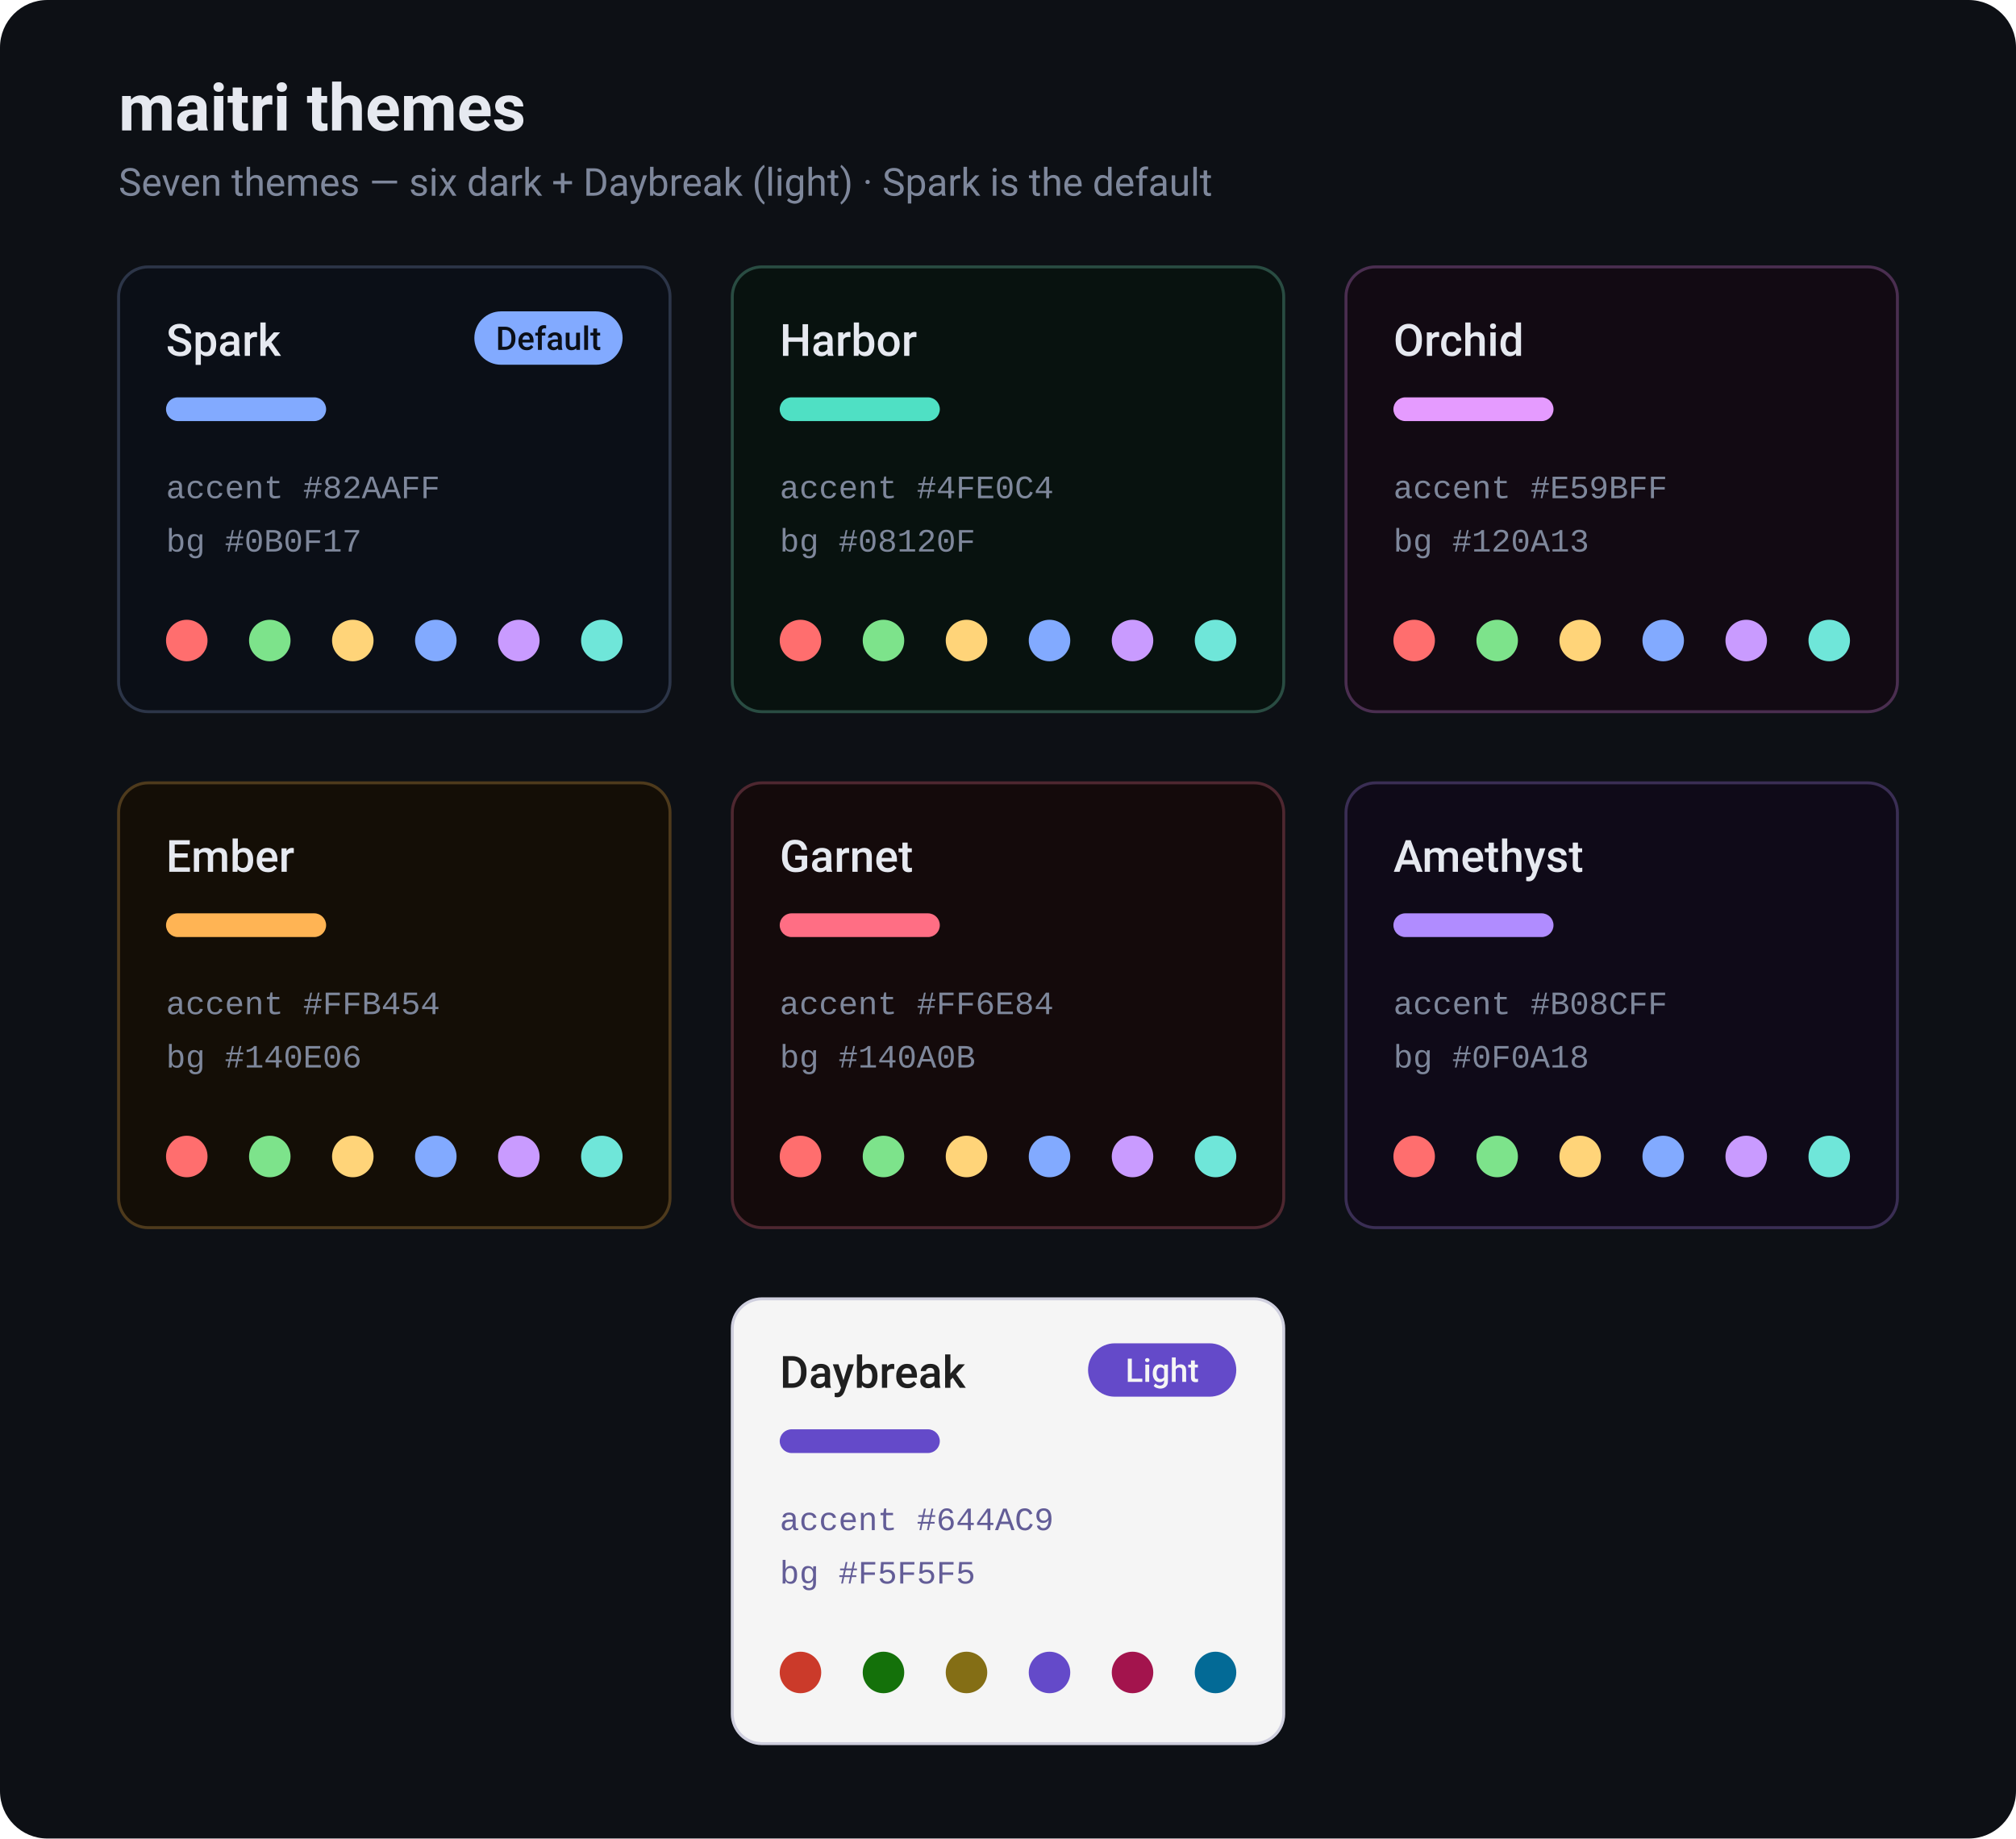
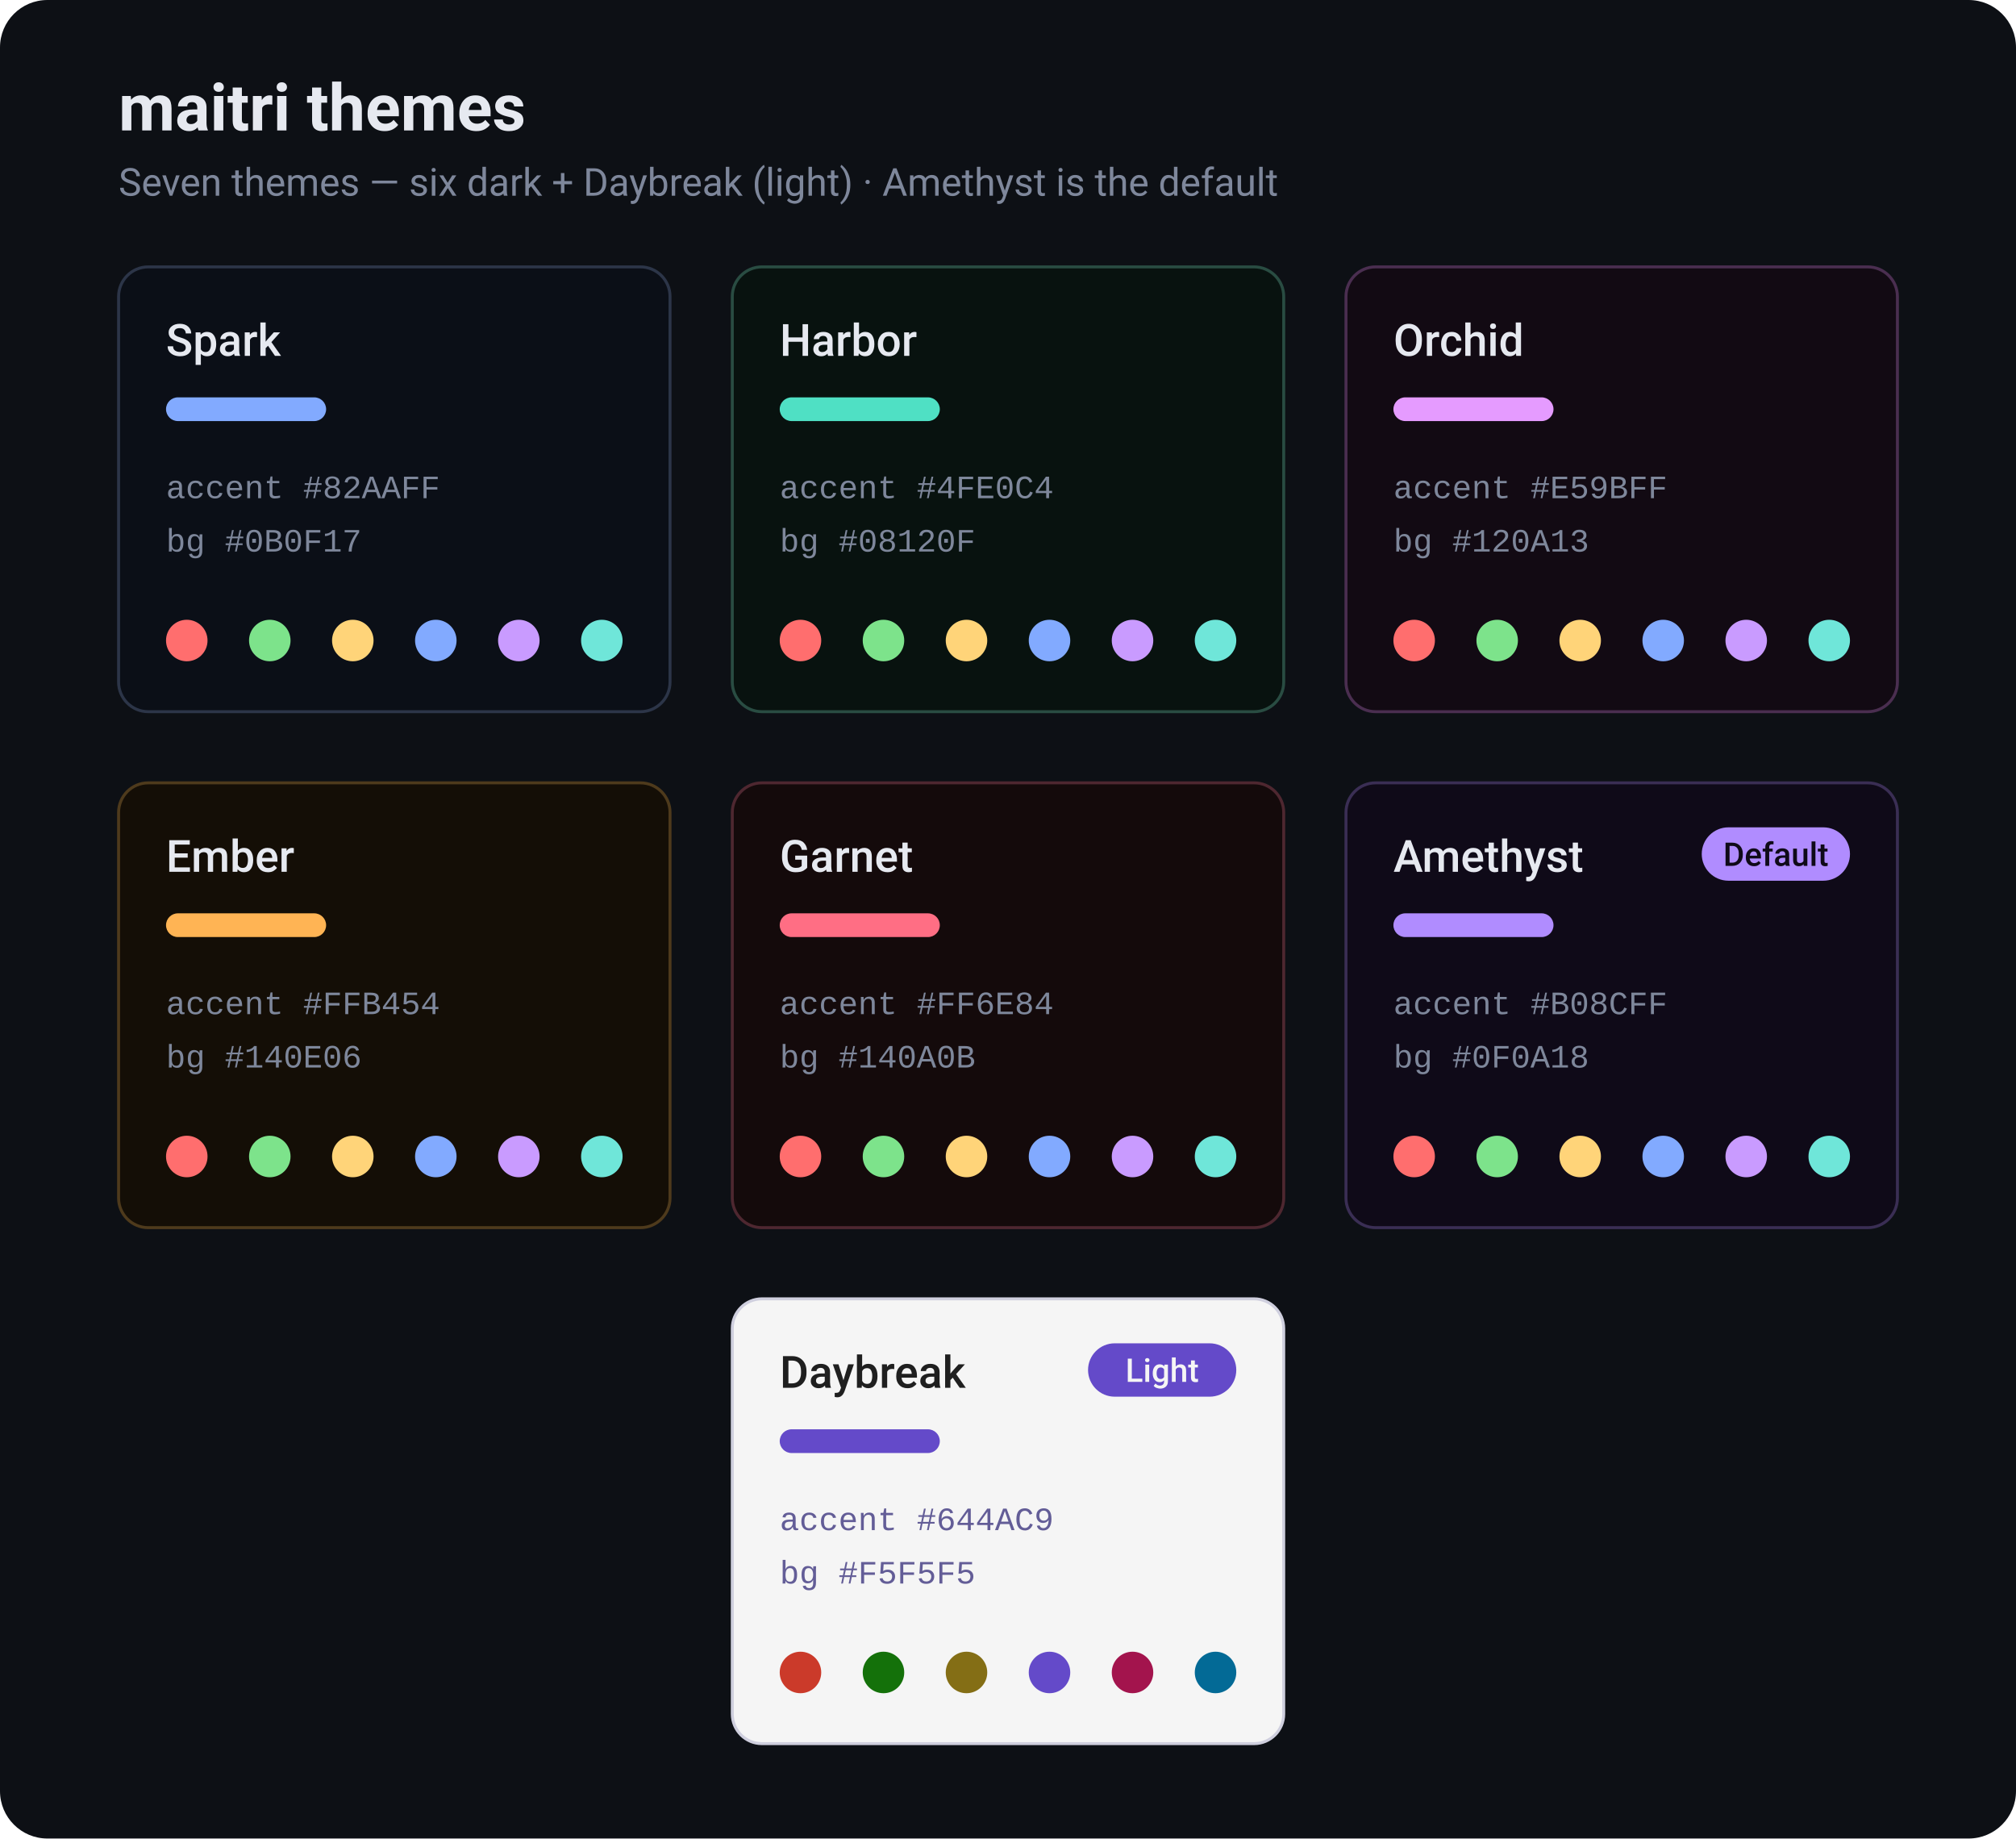
<svg xmlns="http://www.w3.org/2000/svg" width="680" viewBox="0 0 680 620">
  <rect x="0" y="0" width="680" height="620" rx="16" fill="#0D1015" />
  <text x="40" y="44" fill="#E6E9F0" font-family="-apple-system, BlinkMacSystemFont, 'Segoe UI', Roboto, sans-serif" font-size="22" font-weight="600">maitri themes</text>
-   <text x="40" y="66" fill="#7E879B" font-family="-apple-system, BlinkMacSystemFont, 'Segoe UI', Roboto, sans-serif" font-size="13">Seven themes — six dark + Daybreak (light) · Spark is the default</text>
+   <text x="40" y="66" fill="#7E879B" font-family="-apple-system, BlinkMacSystemFont, 'Segoe UI', Roboto, sans-serif" font-size="13">Seven themes — six dark + Daybreak (light) · Amethyst is the default</text>
  <rect x="40" y="90" width="186" height="150" rx="10" fill="#0B0F17" stroke="#2C3548" stroke-width="1" />
  <text x="56" y="120" fill="#E6E9F0" font-family="-apple-system, BlinkMacSystemFont, 'Segoe UI', Roboto, sans-serif" font-size="15" font-weight="500">Spark</text>
-   <rect x="160" y="105" width="50" height="18" rx="9" fill="#82AAFF" />
-   <text x="185" y="118" fill="#0B0F17" font-family="-apple-system, BlinkMacSystemFont, 'Segoe UI', Roboto, sans-serif" font-size="11" font-weight="500" text-anchor="middle">Default</text>
  <rect x="56" y="134" width="54" height="8" rx="4" fill="#82AAFF" />
  <text x="56" y="168" fill="#7E879B" font-family="'SFMono-Regular', Consolas, 'Liberation Mono', monospace" font-size="11">accent #82AAFF</text>
  <text x="56" y="186" fill="#7E879B" font-family="'SFMono-Regular', Consolas, 'Liberation Mono', monospace" font-size="11">bg #0B0F17</text>
  <circle cx="63" cy="216" r="7" fill="#FF6E6E" />
  <circle cx="91" cy="216" r="7" fill="#7DE38B" />
  <circle cx="119" cy="216" r="7" fill="#FFD479" />
  <circle cx="147" cy="216" r="7" fill="#82AAFF" />
  <circle cx="175" cy="216" r="7" fill="#C99BFF" />
  <circle cx="203" cy="216" r="7" fill="#6FE6D9" />
  <rect x="247" y="90" width="186" height="150" rx="10" fill="#08120F" stroke="#294C42" stroke-width="1" />
  <text x="263" y="120" fill="#E6E9F0" font-family="-apple-system, BlinkMacSystemFont, 'Segoe UI', Roboto, sans-serif" font-size="15" font-weight="500">Harbor</text>
  <rect x="263" y="134" width="54" height="8" rx="4" fill="#4FE0C4" />
  <text x="263" y="168" fill="#7E879B" font-family="'SFMono-Regular', Consolas, 'Liberation Mono', monospace" font-size="11">accent #4FE0C4</text>
  <text x="263" y="186" fill="#7E879B" font-family="'SFMono-Regular', Consolas, 'Liberation Mono', monospace" font-size="11">bg #08120F</text>
  <circle cx="270" cy="216" r="7" fill="#FF6E6E" />
  <circle cx="298" cy="216" r="7" fill="#7DE38B" />
  <circle cx="326" cy="216" r="7" fill="#FFD479" />
  <circle cx="354" cy="216" r="7" fill="#82AAFF" />
  <circle cx="382" cy="216" r="7" fill="#C99BFF" />
  <circle cx="410" cy="216" r="7" fill="#6FE6D9" />
  <rect x="454" y="90" width="186" height="150" rx="10" fill="#120A13" stroke="#4A2E50" stroke-width="1" />
  <text x="470" y="120" fill="#E6E9F0" font-family="-apple-system, BlinkMacSystemFont, 'Segoe UI', Roboto, sans-serif" font-size="15" font-weight="500">Orchid</text>
  <rect x="470" y="134" width="54" height="8" rx="4" fill="#E59BFF" />
  <text x="470" y="168" fill="#7E879B" font-family="'SFMono-Regular', Consolas, 'Liberation Mono', monospace" font-size="11">accent #E59BFF</text>
  <text x="470" y="186" fill="#7E879B" font-family="'SFMono-Regular', Consolas, 'Liberation Mono', monospace" font-size="11">bg #120A13</text>
  <circle cx="477" cy="216" r="7" fill="#FF6E6E" />
  <circle cx="505" cy="216" r="7" fill="#7DE38B" />
  <circle cx="533" cy="216" r="7" fill="#FFD479" />
  <circle cx="561" cy="216" r="7" fill="#82AAFF" />
  <circle cx="589" cy="216" r="7" fill="#C99BFF" />
  <circle cx="617" cy="216" r="7" fill="#6FE6D9" />
  <rect x="40" y="264" width="186" height="150" rx="10" fill="#140E06" stroke="#4E3A1C" stroke-width="1" />
  <text x="56" y="294" fill="#E6E9F0" font-family="-apple-system, BlinkMacSystemFont, 'Segoe UI', Roboto, sans-serif" font-size="15" font-weight="500">Ember</text>
  <rect x="56" y="308" width="54" height="8" rx="4" fill="#FFB454" />
  <text x="56" y="342" fill="#7E879B" font-family="'SFMono-Regular', Consolas, 'Liberation Mono', monospace" font-size="11">accent #FFB454</text>
  <text x="56" y="360" fill="#7E879B" font-family="'SFMono-Regular', Consolas, 'Liberation Mono', monospace" font-size="11">bg #140E06</text>
  <circle cx="63" cy="390" r="7" fill="#FF6E6E" />
  <circle cx="91" cy="390" r="7" fill="#7DE38B" />
  <circle cx="119" cy="390" r="7" fill="#FFD479" />
  <circle cx="147" cy="390" r="7" fill="#82AAFF" />
  <circle cx="175" cy="390" r="7" fill="#C99BFF" />
  <circle cx="203" cy="390" r="7" fill="#6FE6D9" />
  <rect x="247" y="264" width="186" height="150" rx="10" fill="#140A0B" stroke="#4E2730" stroke-width="1" />
  <text x="263" y="294" fill="#E6E9F0" font-family="-apple-system, BlinkMacSystemFont, 'Segoe UI', Roboto, sans-serif" font-size="15" font-weight="500">Garnet</text>
  <rect x="263" y="308" width="54" height="8" rx="4" fill="#FF6E84" />
  <text x="263" y="342" fill="#7E879B" font-family="'SFMono-Regular', Consolas, 'Liberation Mono', monospace" font-size="11">accent #FF6E84</text>
  <text x="263" y="360" fill="#7E879B" font-family="'SFMono-Regular', Consolas, 'Liberation Mono', monospace" font-size="11">bg #140A0B</text>
  <circle cx="270" cy="390" r="7" fill="#FF6E6E" />
  <circle cx="298" cy="390" r="7" fill="#7DE38B" />
  <circle cx="326" cy="390" r="7" fill="#FFD479" />
  <circle cx="354" cy="390" r="7" fill="#82AAFF" />
  <circle cx="382" cy="390" r="7" fill="#C99BFF" />
  <circle cx="410" cy="390" r="7" fill="#6FE6D9" />
  <rect x="454" y="264" width="186" height="150" rx="10" fill="#0F0A18" stroke="#3A2E54" stroke-width="1" />
  <text x="470" y="294" fill="#E6E9F0" font-family="-apple-system, BlinkMacSystemFont, 'Segoe UI', Roboto, sans-serif" font-size="15" font-weight="500">Amethyst</text>
+   <rect x="574" y="279" width="50" height="18" rx="9" fill="#B08CFF" />
+   <text x="599" y="292" fill="#0F0A18" font-family="-apple-system, BlinkMacSystemFont, 'Segoe UI', Roboto, sans-serif" font-size="11" font-weight="500" text-anchor="middle">Default</text>
  <rect x="470" y="308" width="54" height="8" rx="4" fill="#B08CFF" />
  <text x="470" y="342" fill="#7E879B" font-family="'SFMono-Regular', Consolas, 'Liberation Mono', monospace" font-size="11">accent #B08CFF</text>
  <text x="470" y="360" fill="#7E879B" font-family="'SFMono-Regular', Consolas, 'Liberation Mono', monospace" font-size="11">bg #0F0A18</text>
  <circle cx="477" cy="390" r="7" fill="#FF6E6E" />
  <circle cx="505" cy="390" r="7" fill="#7DE38B" />
  <circle cx="533" cy="390" r="7" fill="#FFD479" />
  <circle cx="561" cy="390" r="7" fill="#82AAFF" />
  <circle cx="589" cy="390" r="7" fill="#C99BFF" />
  <circle cx="617" cy="390" r="7" fill="#6FE6D9" />
  <rect x="247" y="438" width="186" height="150" rx="10" fill="#F5F5F5" stroke="#CFCFDE" stroke-width="1" />
  <text x="263" y="468" fill="#1F1F1F" font-family="-apple-system, BlinkMacSystemFont, 'Segoe UI', Roboto, sans-serif" font-size="15" font-weight="500">Daybreak</text>
  <rect x="367" y="453" width="50" height="18" rx="9" fill="#644AC9" />
  <text x="392" y="466" fill="#F5F5F5" font-family="-apple-system, BlinkMacSystemFont, 'Segoe UI', Roboto, sans-serif" font-size="11" font-weight="500" text-anchor="middle">Light</text>
  <rect x="263" y="482" width="54" height="8" rx="4" fill="#644AC9" />
  <text x="263" y="516" fill="#635D97" font-family="'SFMono-Regular', Consolas, 'Liberation Mono', monospace" font-size="11">accent #644AC9</text>
  <text x="263" y="534" fill="#635D97" font-family="'SFMono-Regular', Consolas, 'Liberation Mono', monospace" font-size="11">bg #F5F5F5</text>
  <circle cx="270" cy="564" r="7" fill="#CB3A2A" />
  <circle cx="298" cy="564" r="7" fill="#14710A" />
  <circle cx="326" cy="564" r="7" fill="#846E15" />
  <circle cx="354" cy="564" r="7" fill="#644AC9" />
  <circle cx="382" cy="564" r="7" fill="#A3144D" />
  <circle cx="410" cy="564" r="7" fill="#036A96" />
</svg>
